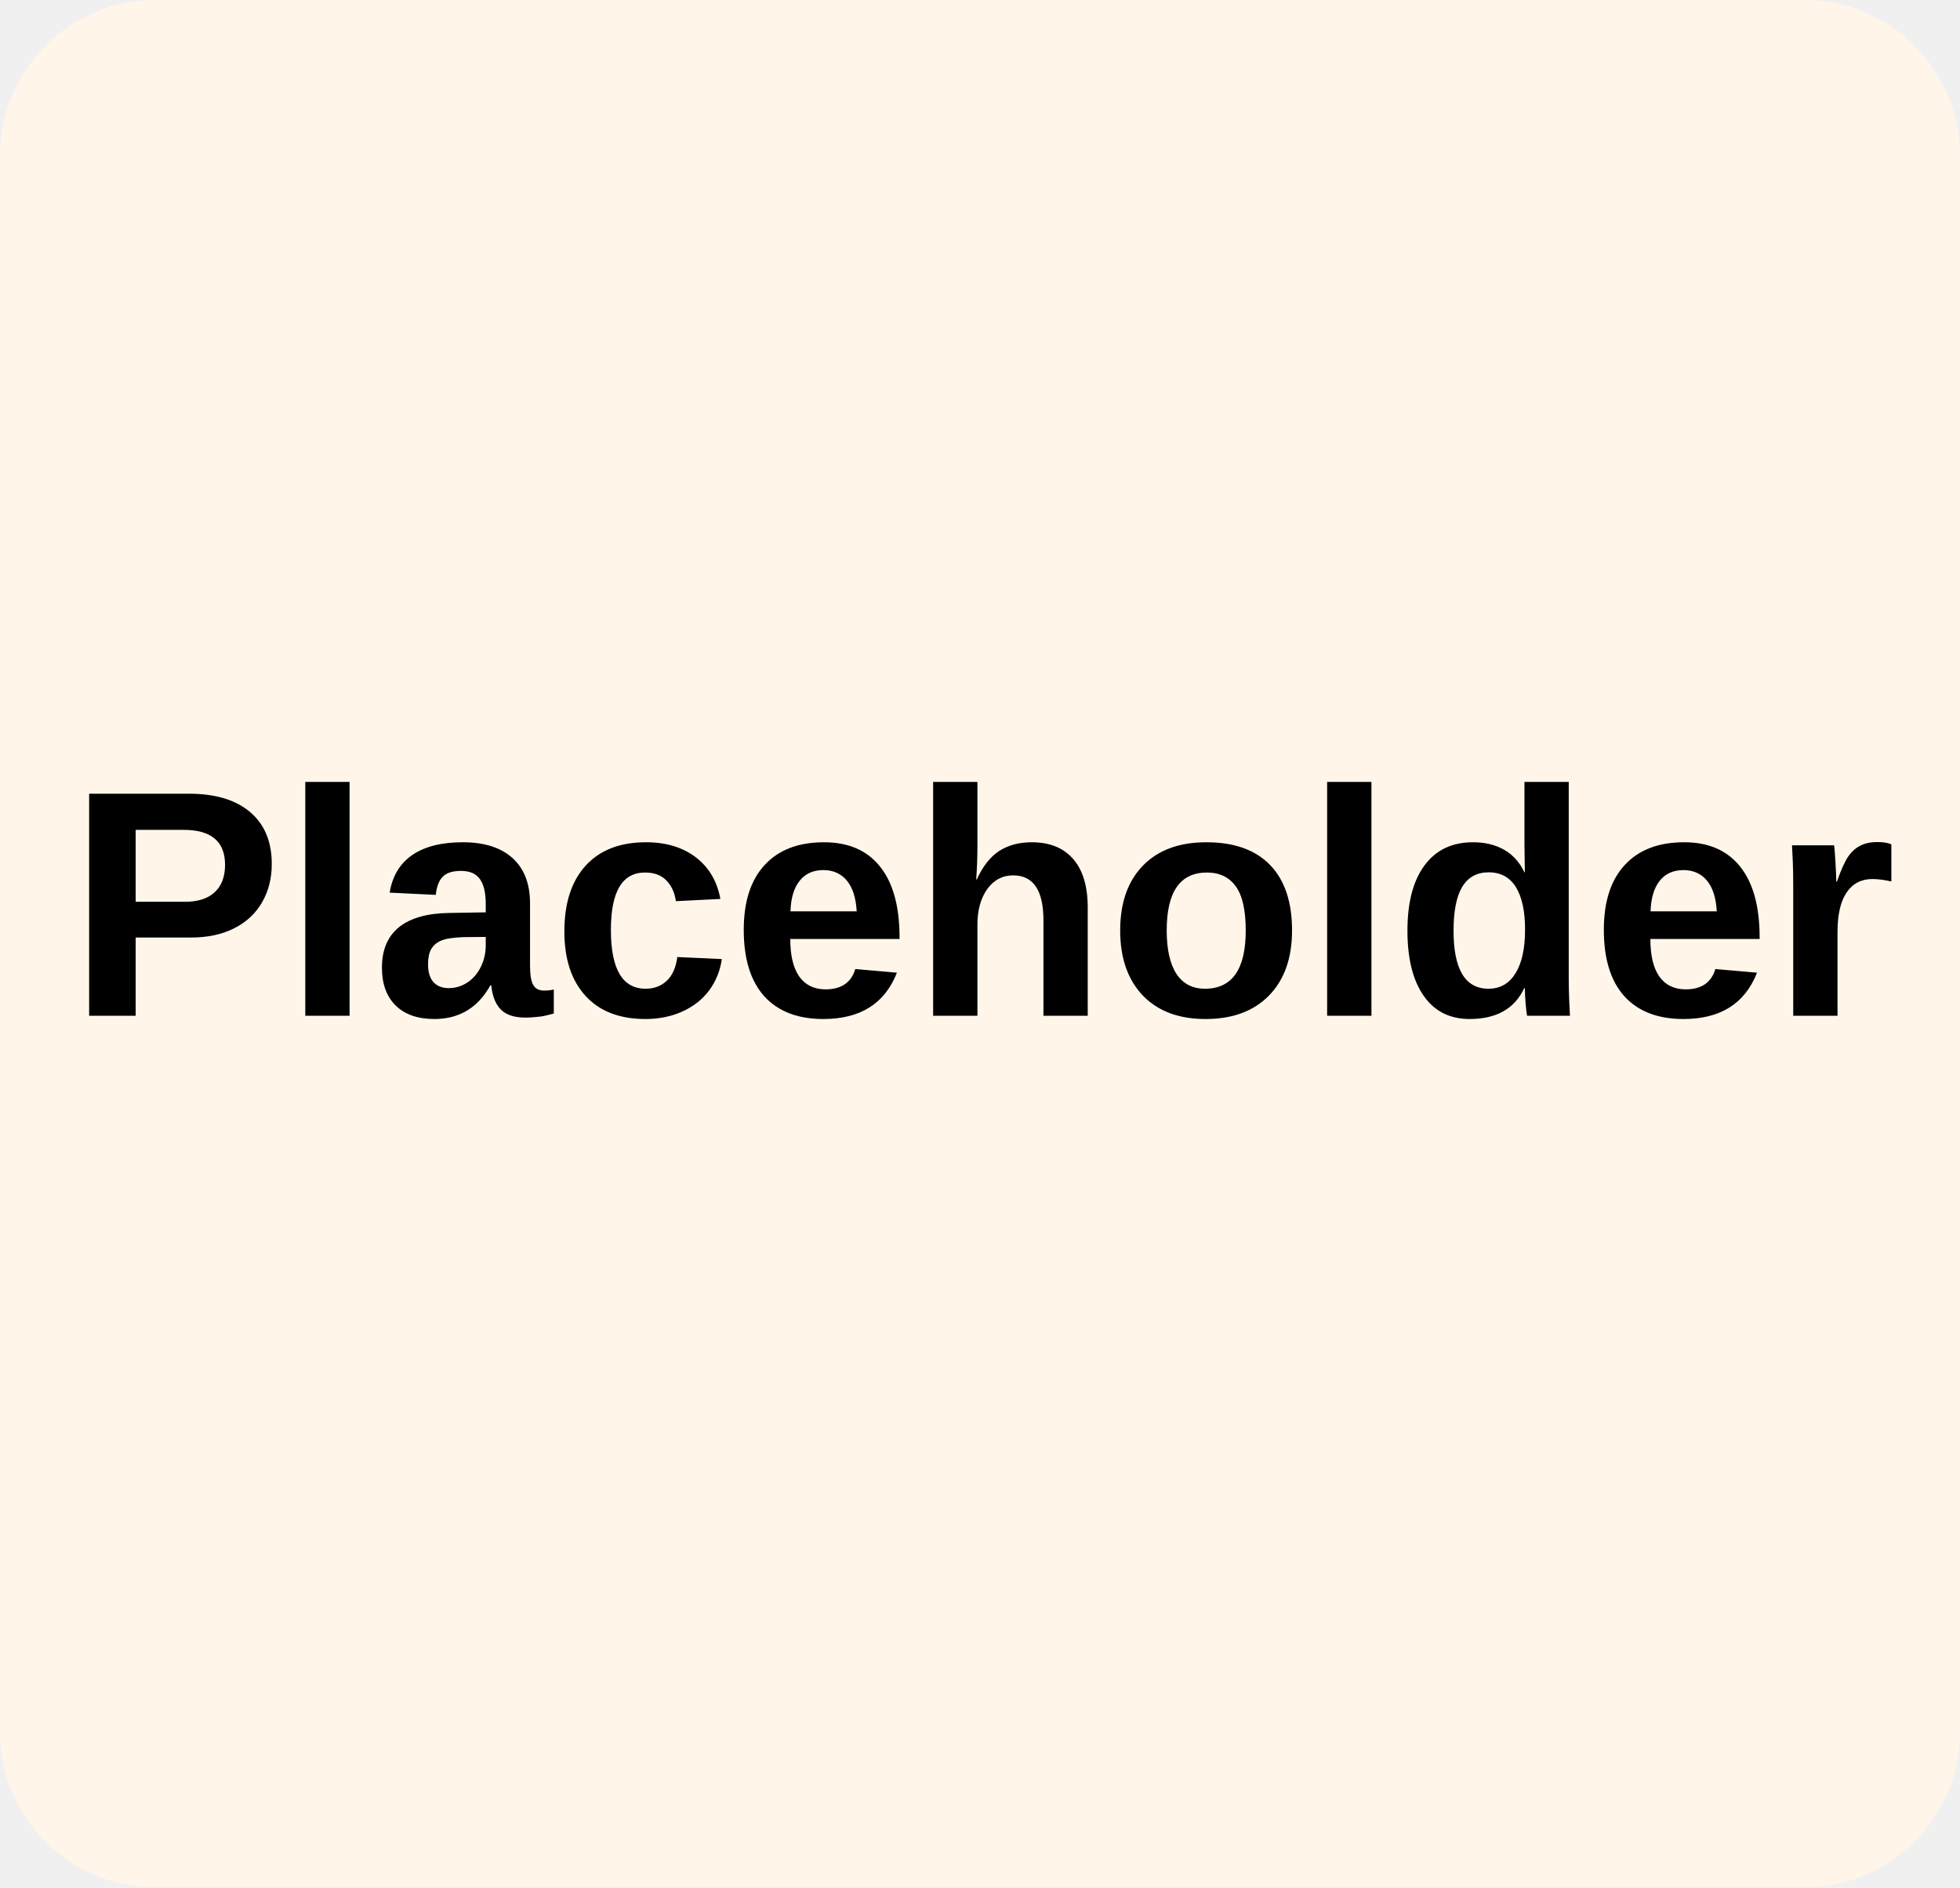
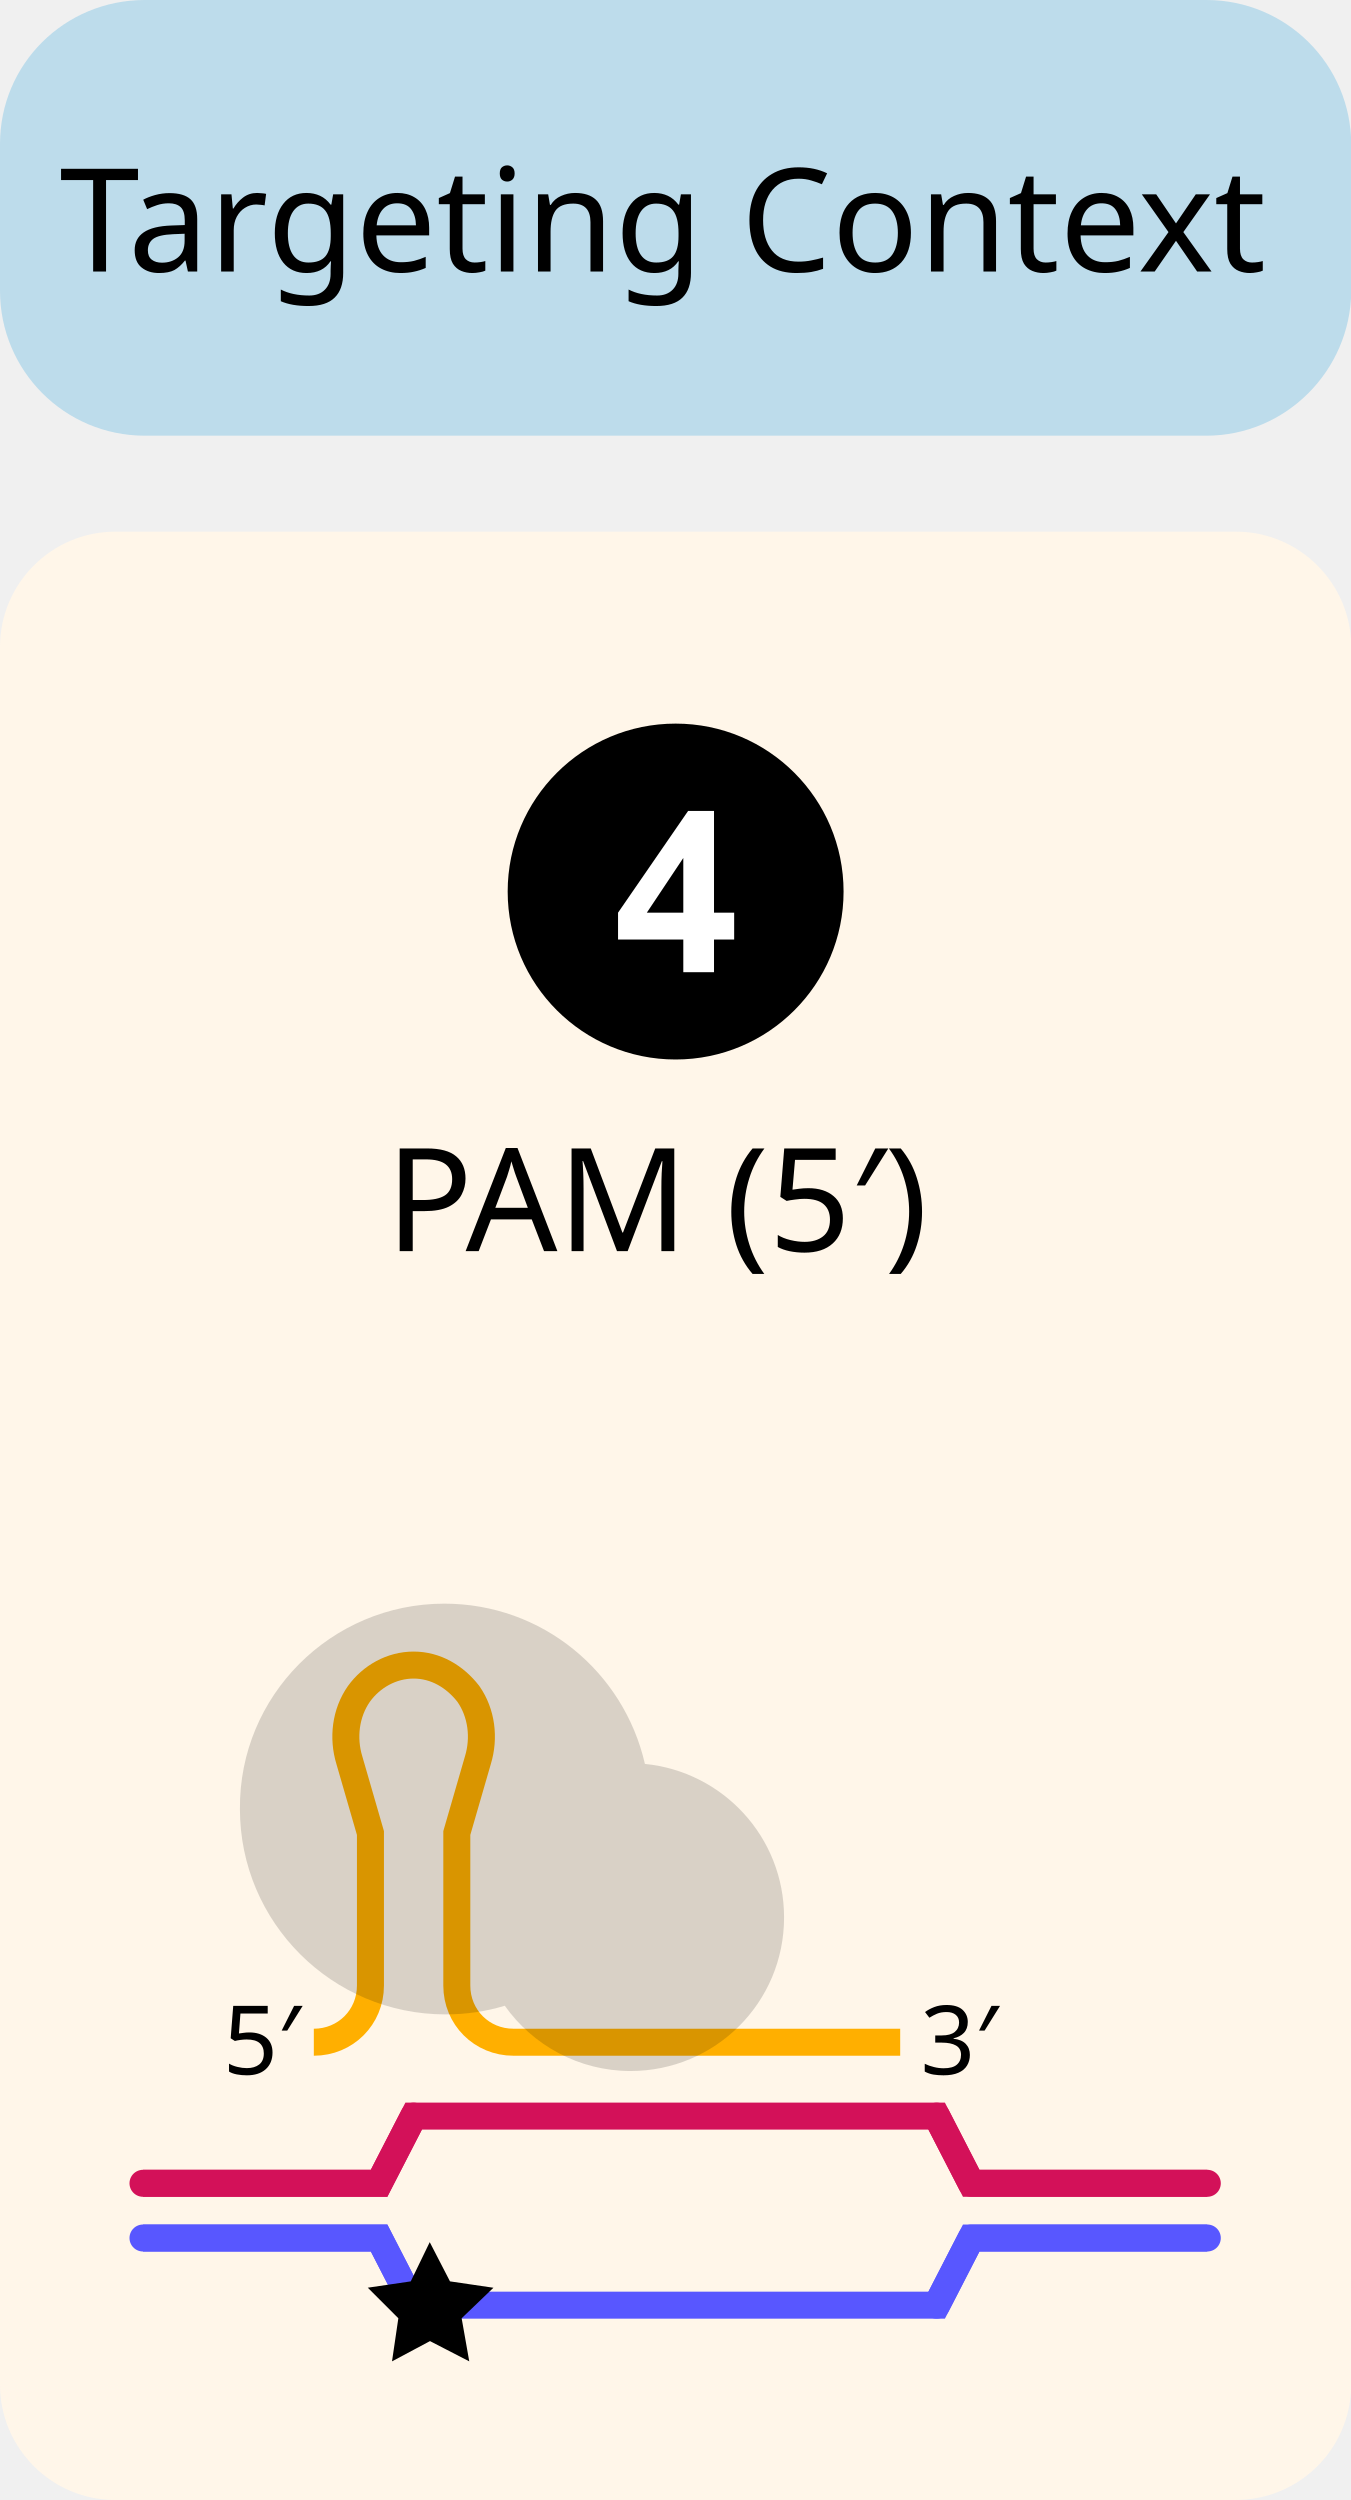
- <svg xmlns="http://www.w3.org/2000/svg" id="Layer_2" data-name="Layer 2" viewBox="0 0 150.75 145.16">
-   <defs>
-     <style>
-       .cls-1 {
-         font-family: Arial-BoldMT, Arial;
-         font-size: 24.81px;
-         font-weight: 700;
-       }
- 
-       .cls-2 {
-         fill: #fff6e9;
-       }
-     </style>
-   </defs>
-   <g id="Layer_1-2" data-name="Layer 1">
-     <rect class="cls-2" width="150.75" height="145.16" rx="12" ry="12" />
-     <text class="cls-1" transform="translate(5.2 78.12)">
-       <tspan x="0" y="0">Placeholder</tspan>
-     </text>
+ <svg xmlns="http://www.w3.org/2000/svg" version="1.1" id="Layer_1" x="0px" y="0px" viewBox="0 0 140.7 260.5" style="enable-background:new 0 0 140.7 260.5;" xml:space="preserve">
+   <style type="text/css">
+ 	.st0{fill:#31CAFD;}
+ 	.st1{fill:#AAB8F1;}
+ 	.st2{fill:#A2B8FF;}
+ 	.st3{fill:#00CEDE;}
+ 	.st4{fill:#FF0A00;}
+ 	.st5{fill:#BEBEBE;}
+ 	.st6{fill:#8F7F1D;}
+ 	.st7{fill:#A17800;}
+ 	.st8{fill:#FE1600;}
+ 	.st9{fill:#C0BCBC;}
+ 	.st10{fill:#CFB7BE;}
+ 	.st11{fill:#BFBBC9;}
+ 	.st12{fill:url(#);}
+ 	.st13{fill:#5857FF;}
+ 	.st14{fill:#D31159;}
+ 	.st15{fill:#FFAF00;}
+ 	.st16{fill:#A09C9A;}
+ 	.st17{fill:#006CDE;}
+ 	.st18{fill:#6A6B7A;}
+ 	.st19{fill:#D6BD0F;}
+ 	.st20{fill:#A699AB;}
+ 	.st21{fill:#0072BF;}
+ 	.st22{fill:#80674E;}
+ 	.st23{fill:#F2B300;}
+ 	.st24{fill:#4DAAB8;}
+ 	.st25{fill:#007B83;}
+ 	.st26{fill:#D02A2A;}
+ 	.st27{fill:#FFA5AF;}
+ 	.st28{fill:#FFF7EA;}
+ 	.st29{fill:#FFF7EB;}
+ 	.st30{fill:#FFF6F5;}
+ 	.st31{fill:#FCFCFC;}
+ 	.st32{fill:#8B61FF;}
+ 	.st33{fill:#007AFE;}
+ 	.st34{fill:#0081DD;}
+ 	.st35{fill:#65838D;}
+ 	.st36{fill:#00FFB7;}
+ 	.st37{fill:#F0DFA8;}
+ 	.st38{fill:#FFD8C5;}
+ 	.st39{fill:#89F0FF;}
+ 	.st40{fill:#BDDCEB;}
+ 	.st41{font-family:'Arial-BoldMT';}
+ 	.st42{font-size:15px;}
+ 	.st43{opacity:0.15;}
+ 	.st44{fill:#FFF6E9;}
+ 	.st45{fill:none;stroke:#FFAF00;stroke-width:2.256;stroke-miterlimit:10;}
+ 	.st46{fill:none;stroke:#D31159;stroke-width:2.814;stroke-miterlimit:10;}
+ 	.st47{fill:none;stroke:#5857FF;stroke-width:2.814;stroke-miterlimit:10;}
+ 	.st48{fill:none;stroke:#D31159;stroke-width:2.814;stroke-linecap:round;stroke-miterlimit:10;}
+ 	.st49{fill:none;stroke:#5857FF;stroke-width:2.814;stroke-linecap:round;stroke-miterlimit:10;}
+ 	.st50{fill:none;stroke:#D31159;stroke-width:2.814;stroke-linecap:round;stroke-linejoin:round;stroke-miterlimit:10;}
+ 	.st51{fill:none;stroke:#5857FF;stroke-width:2.814;stroke-linecap:round;stroke-linejoin:round;stroke-miterlimit:10;}
+ 	.st52{stroke:#000000;stroke-width:1.492;stroke-miterlimit:10;}
+ 	.st53{fill:#FFFFFF;}
+ 	.st54{fill:none;stroke:#31CAFD;stroke-width:2.5;stroke-miterlimit:10;}
+ 	.st55{fill:none;stroke:#FFAF00;stroke-width:2.5;stroke-miterlimit:10;}
+ 	.st56{fill:none;stroke:#FF0A00;stroke-width:2.5;stroke-miterlimit:10;}
+ 	.st57{fill:none;stroke:#00FFB7;stroke-width:2.5;stroke-miterlimit:10;}
+ 	.st58{fill:none;stroke:#8B61FF;stroke-width:2.5;stroke-miterlimit:10;}
+ 	.st59{fill:none;stroke:#BEBEBE;stroke-width:2.5;stroke-miterlimit:10;}
+ 	.st60{fill:none;stroke:#FF0A00;stroke-width:4.5;stroke-miterlimit:10;}
+ 	.st61{fill:none;stroke:#BEBEBE;stroke-width:4.5;stroke-miterlimit:10;}
+ 	.st62{fill:none;stroke:#000000;stroke-width:2.5;stroke-miterlimit:10;}
+ 	.st63{fill:#413F40;stroke:#003953;stroke-width:5.431579e-02;stroke-miterlimit:10;}
+ 	.st64{fill:none;stroke:#D31159;stroke-width:2;stroke-miterlimit:10;}
+ 	.st65{fill:none;stroke:#5857FF;stroke-width:2;stroke-miterlimit:10;}
+ 	.st66{fill:none;stroke:#D31159;stroke-width:2;stroke-linecap:round;stroke-miterlimit:10;}
+ 	.st67{fill:none;stroke:#5857FF;stroke-width:2;stroke-linecap:round;stroke-miterlimit:10;}
+ 	.st68{fill:none;stroke:#D31159;stroke-width:2;stroke-linecap:round;stroke-linejoin:round;stroke-miterlimit:10;}
+ 	.st69{fill:none;stroke:#5857FF;stroke-width:2;stroke-linecap:round;stroke-linejoin:round;stroke-miterlimit:10;}
+ 	.st70{opacity:0.4;fill:none;stroke:#FFAF00;stroke-width:1.716;stroke-miterlimit:10;}
+ 	.st71{opacity:0.5;fill:none;stroke:#FFAF00;stroke-width:2;stroke-miterlimit:10;}
+ 	.st72{fill:none;stroke:url(#);stroke-width:2;stroke-miterlimit:10;}
+ 	.st73{fill:none;stroke:url(#);stroke-width:2;stroke-linecap:round;stroke-miterlimit:10;}
+ 	.st74{fill:none;stroke:url(#);stroke-width:2;stroke-linecap:round;stroke-linejoin:round;stroke-miterlimit:10;}
+ 	.st75{opacity:0.25;}
+ 	.st76{fill:none;stroke:#003953;stroke-width:2;stroke-miterlimit:10;}
+ 	.st77{fill:none;stroke:#003953;stroke-width:2;stroke-linecap:round;stroke-miterlimit:10;}
+ 	.st78{fill:none;stroke:#FFAF00;stroke-width:2.814;stroke-miterlimit:10;}
+ 	.st79{fill:none;stroke:url(#);stroke-width:2.814;stroke-miterlimit:10;}
+ 	.st80{fill:none;stroke:url(#);stroke-width:2.814;stroke-linecap:round;stroke-miterlimit:10;}
+ 	.st81{fill:none;stroke:url(#);stroke-width:2.814;stroke-linecap:round;stroke-linejoin:round;stroke-miterlimit:10;}
+ 	.st82{fill:none;stroke:#000000;stroke-width:3;stroke-miterlimit:10;}
+ 	.st83{fill:none;}
+ 	.st84{font-size:10px;}
+ </style>
+   <g>
+     <path class="st40" d="M125.7,45.4H15.1C6.7,45.4,0,38.6,0,30.3l0-15.3C0,6.7,6.7,0,15.1,0l110.6,0c8.3,0,15.1,6.7,15.1,15.1v15.3   C140.7,38.6,134,45.4,125.7,45.4z" />
+     <g>
+       <text transform="matrix(1 0 0 1 6.2058 28.2937)" class="st41 st42">Targeting Context</text>
+     </g>
+   </g>
+   <g>
+     <path class="st44" d="M128.7,260.5H12c-6.6,0-12-5.4-12-12V67.4c0-6.6,5.4-12,12-12h116.8c6.6,0,12,5.4,12,12v181.2   C140.7,255.2,135.4,260.5,128.7,260.5z" />
+     <g>
+       <text transform="matrix(1 0 0 1 40.1932 130.3707)" class="st41 st42">PAM (5′)</text>
+     </g>
+     <g>
+       <g>
+         <g>
+           <text transform="matrix(1 0 0 1 23.2398 216.1545)" class="st41 st84">5′</text>
+         </g>
+         <g>
+           <text transform="matrix(1 0 0 1 95.9049 216.1545)" class="st41 st84">3′</text>
+         </g>
+         <path class="st78" d="M32.7,212.8c3.3,0,5.9-2.6,5.9-5.9V191l-2.2-7.6c-0.7-2.3-0.4-4.9,1-6.9c1.3-1.8,3.4-3,5.7-3h0     c2.3,0,4.3,1.2,5.7,3c1.4,2,1.7,4.6,1,6.9l-2.2,7.6v15.9c0,3.3,2.6,5.9,5.9,5.9h40.3" />
+         <g class="st43">
+           <path d="M46.3,167.1c10.2,0,18.7,7.1,20.9,16.7c8.1,0.8,14.5,7.6,14.5,16c0,8.9-7.2,16-16,16c-5.4,0-10.2-2.7-13.1-6.8      c-2,0.6-4,0.9-6.2,0.9c-11.8,0-21.4-9.6-21.4-21.4C24.9,176.7,34.5,167.1,46.3,167.1z" />
+         </g>
+       </g>
+       <g>
+         <polyline class="st46" points="14.9,227.5 39.5,227.5 43.1,220.5 43.1,220.5 97.6,220.5 97.6,220.5 101.2,227.5 125.8,227.5         " />
+         <polyline class="st47" points="125.8,233.2 101.2,233.2 97.6,240.2 97.6,240.2 43.1,240.2 43.1,240.2 39.5,233.2 14.9,233.2         " />
+         <polyline class="st48" points="14.9,227.5 39.5,227.5 43.1,220.5    " />
+         <polyline class="st49" points="43.1,240.2 39.5,233.2 14.9,233.2    " />
+         <polyline class="st50" points="97.6,220.5 101.2,227.5 125.8,227.5    " />
+         <polyline class="st51" points="125.8,233.2 101.2,233.2 97.6,240.2    " />
+       </g>
+       <polygon class="st52" points="44.8,235.3 43.3,238.4 39.9,238.9 42.3,241.3 41.8,244.7 44.8,243.1 47.9,244.7 47.3,241.3     49.8,238.9 46.4,238.4   " />
+     </g>
+     <g>
+       <circle cx="70.4" cy="92.9" r="17.5" />
+       <path class="st53" d="M71.2,101.3v-3.4h-6.8v-2.8l7.3-10.6h2.7v10.6h2.1v2.8h-2.1v3.4H71.2z M71.2,95.1v-5.7l-3.8,5.7H71.2z" />
+     </g>
  </g>
</svg>
